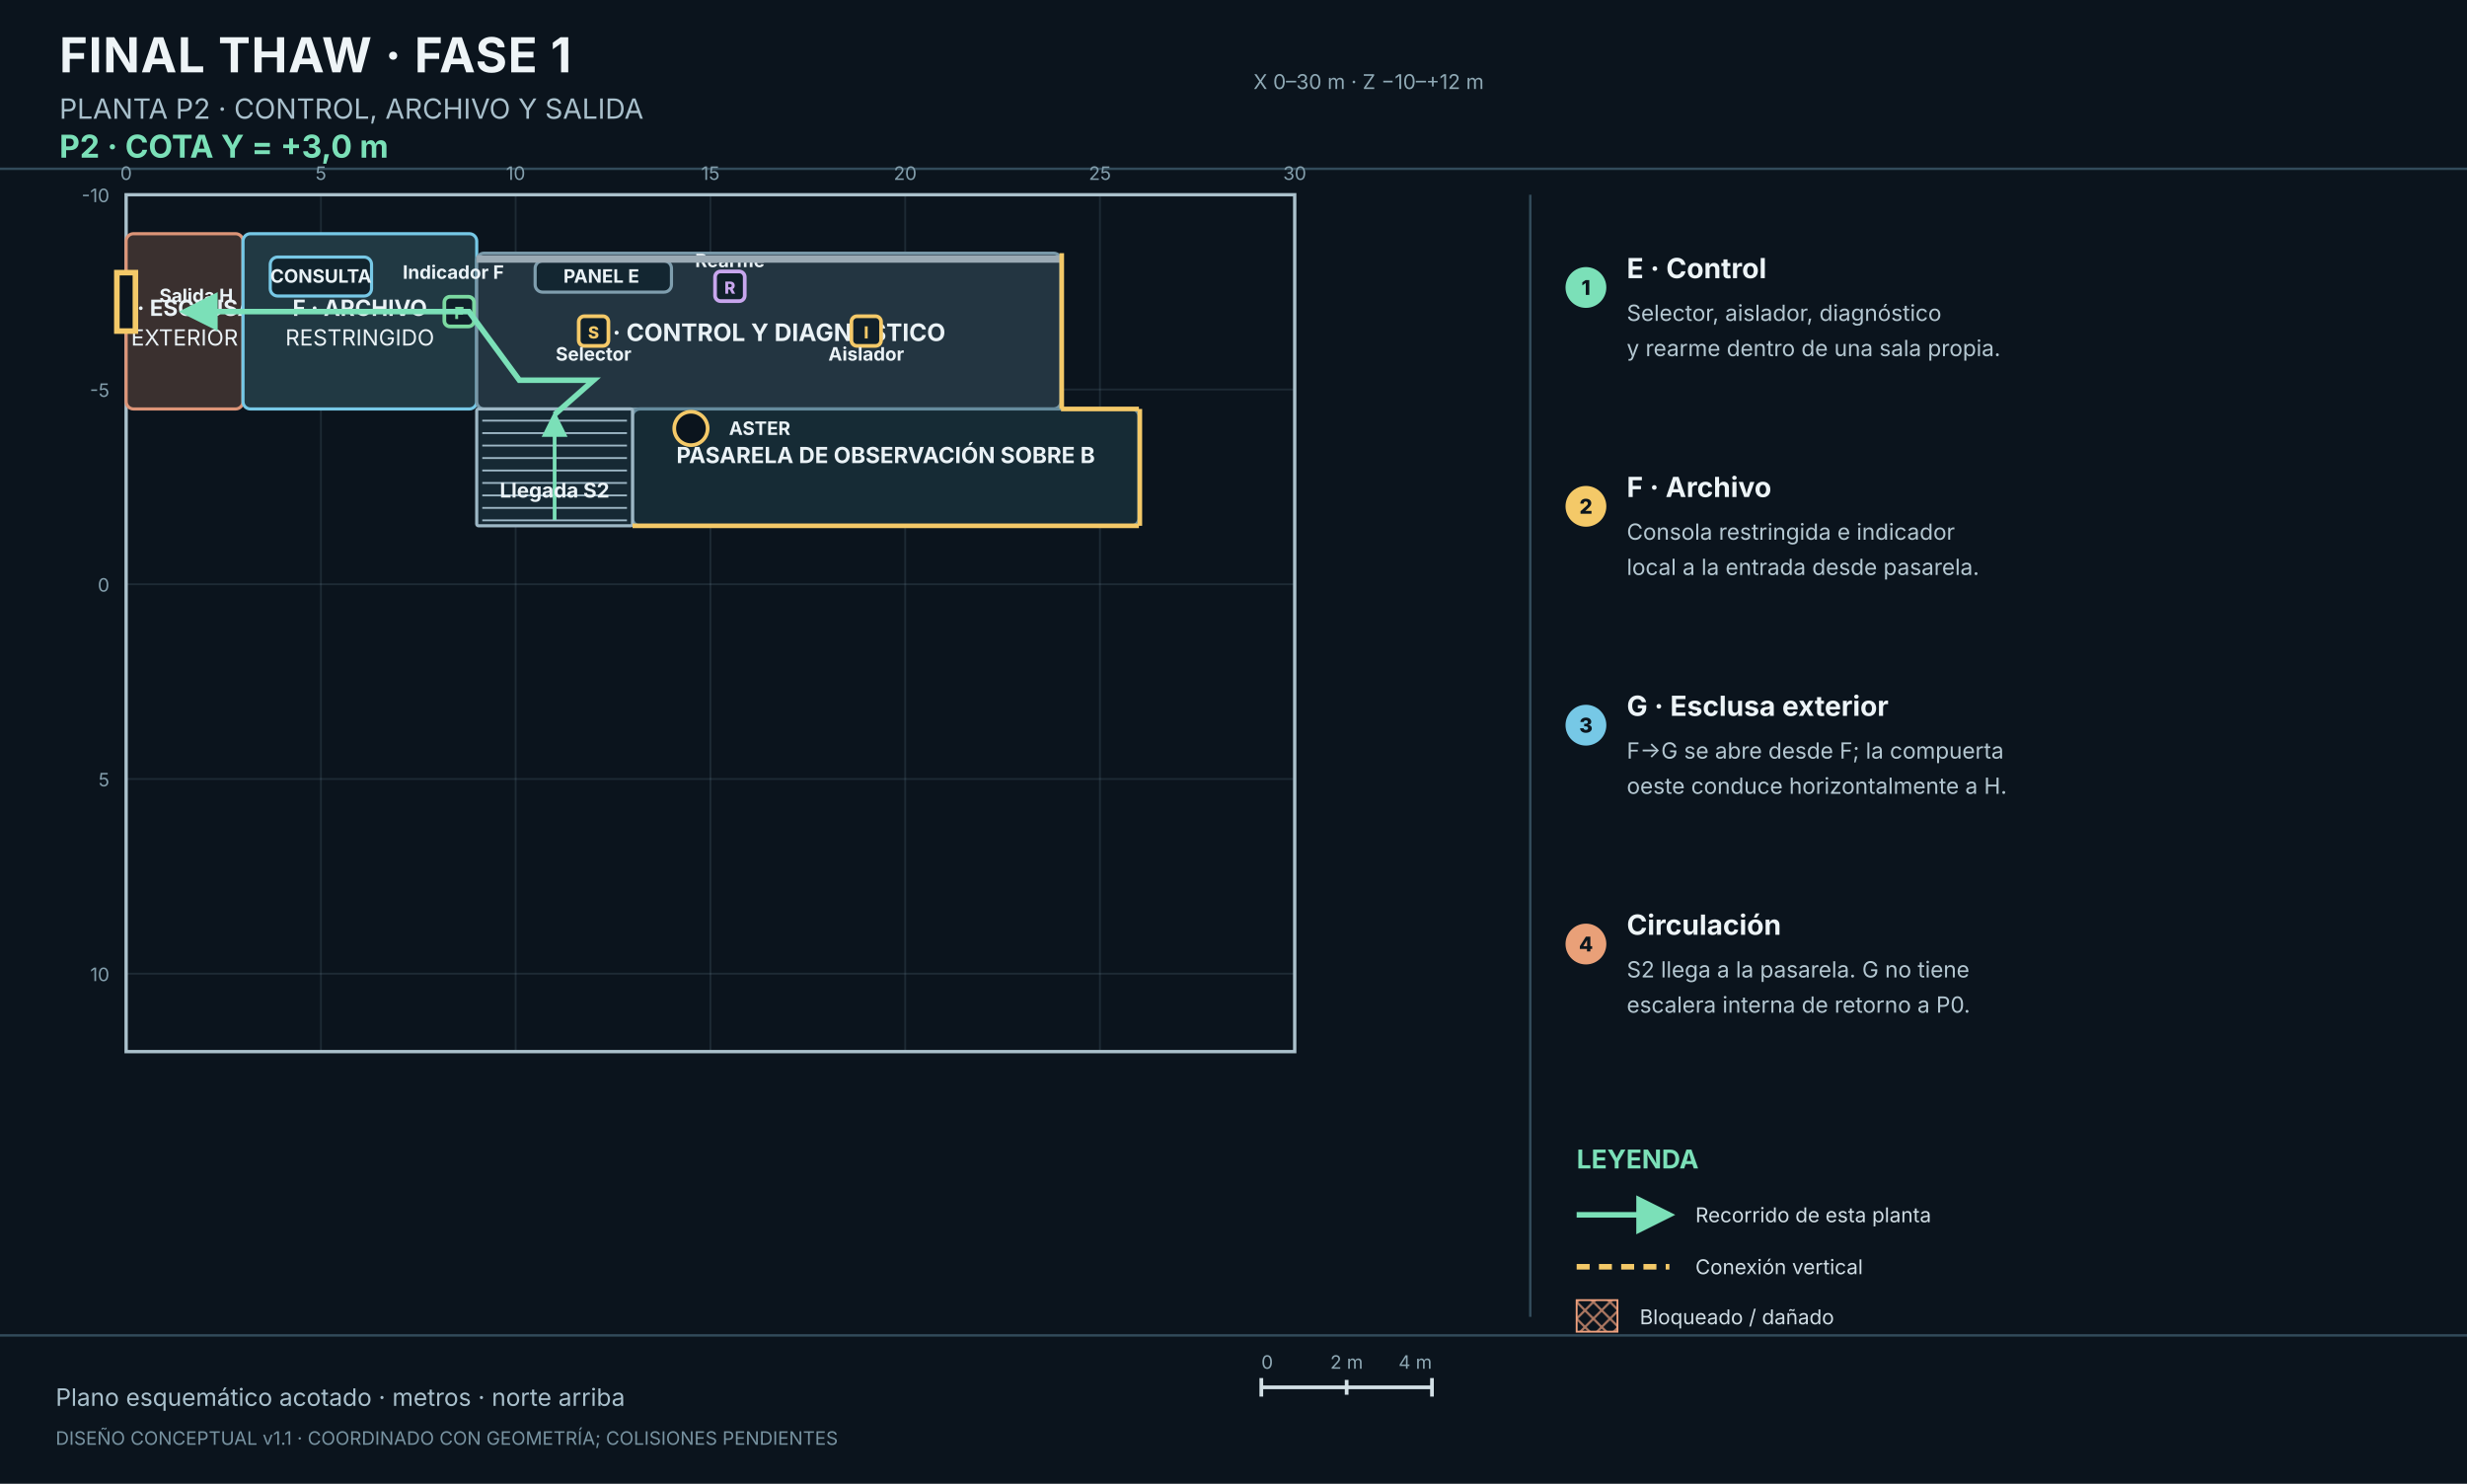
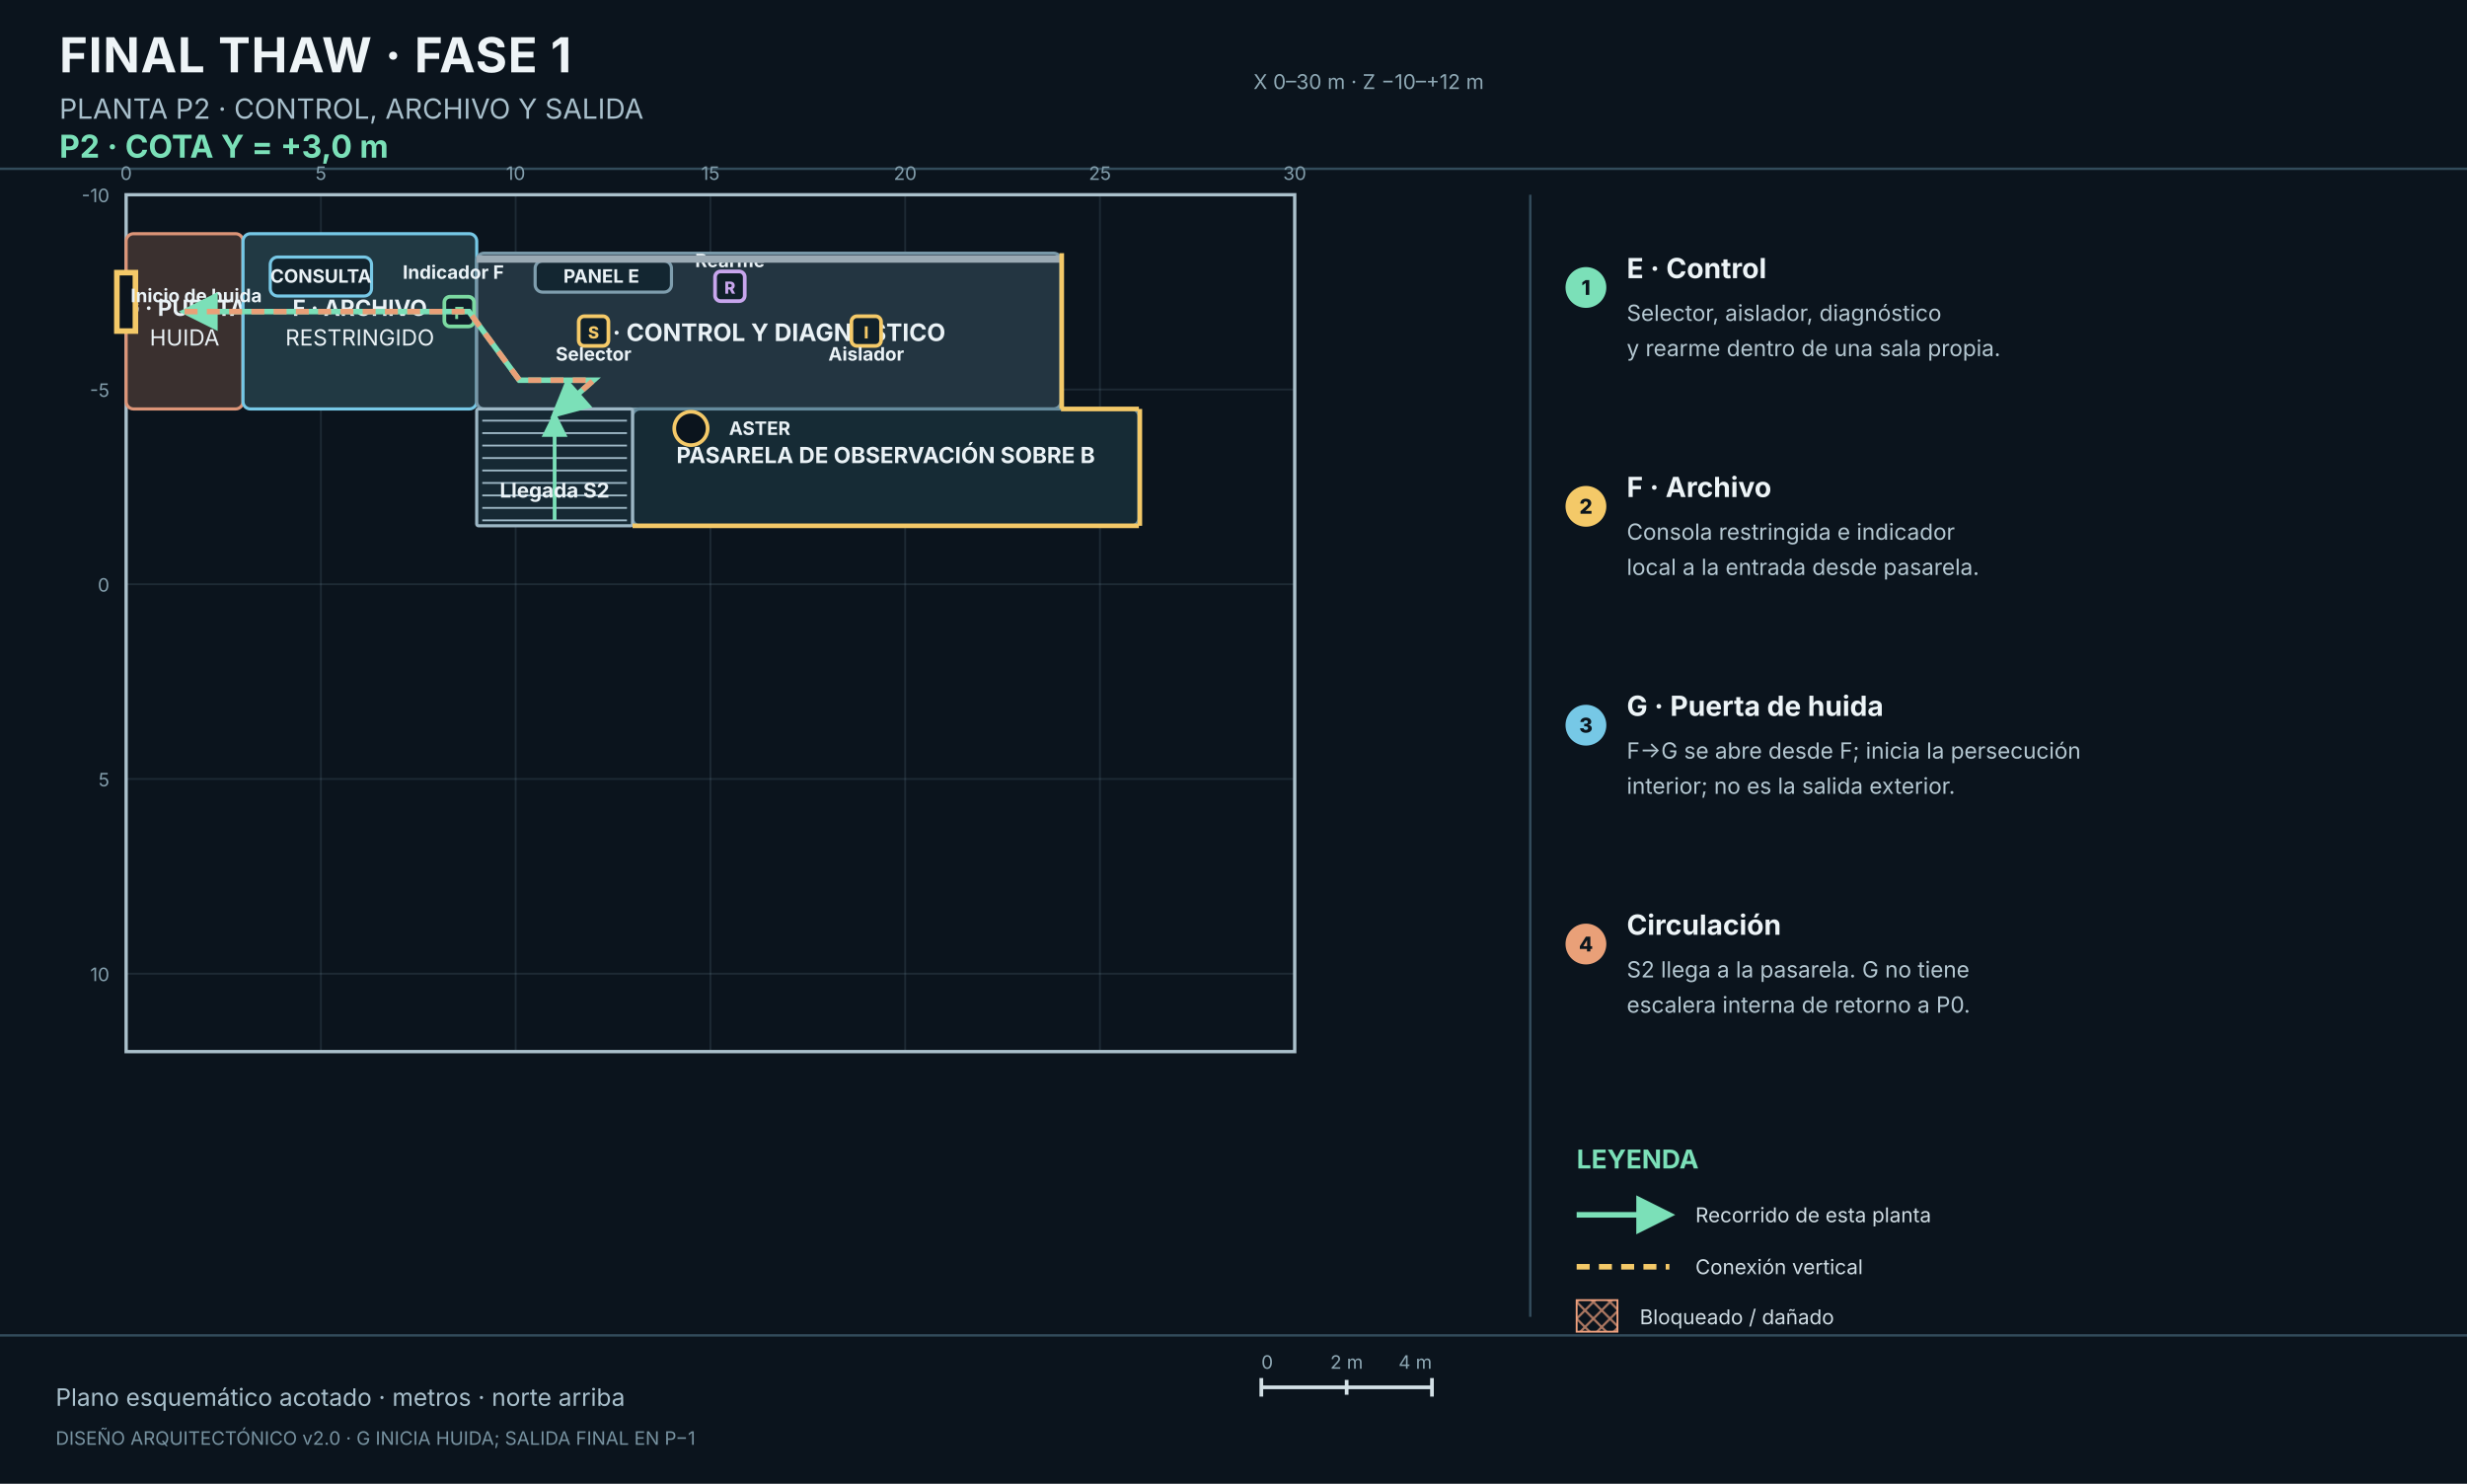
- <svg xmlns="http://www.w3.org/2000/svg" viewBox="0 0 1330 800" role="img" aria-label="PLANTA P2 · CONTROL, ARCHIVO Y SALIDA">
+ <svg xmlns="http://www.w3.org/2000/svg" viewBox="0 0 1330 800" role="img" aria-label="PLANTA P2 · CONTROL, ARCHIVO Y PUERTA DE HUIDA">
  <defs>
    <marker id="arrow" viewBox="0 0 10 10" refX="8.5" refY="5" markerWidth="7" markerHeight="7" orient="auto">
      <path d="M0,0 L10,5 L0,10 z" fill="#7be0b8" />
    </marker>
    <marker id="vertical" viewBox="0 0 10 10" refX="8.5" refY="5" markerWidth="7" markerHeight="7" orient="auto">
      <path d="M0,0 L10,5 L0,10 z" fill="#f4c968" />
    </marker>
    <pattern id="blocked" width="9" height="9" patternUnits="userSpaceOnUse">
      <path d="M0,0L9,9M9,0L0,9" stroke="#efa17e" stroke-width="1.2" opacity=".7" />
    </pattern>
    <pattern id="void" width="12" height="12" patternUnits="userSpaceOnUse">
      <path d="M0,0L12,12M12,0L0,12" stroke="#64808e" stroke-width="1" opacity=".45" />
    </pattern>
  </defs>
  <style>text{font-family:Inter,Arial,sans-serif}.title{font-size:26px;font-weight:750;fill:#eef4f7;letter-spacing:.5px}.sub{font-size:15px;fill:#a9c0cc}.level{font-size:17px;font-weight:750;fill:#7be0b8}.room{font-size:13px;fill:#eaf2f6}.small{font-size:11px;fill:#d0dde4}.muted{font-size:11px;fill:#8fa9b5}</style>
  <rect width="1330" height="800" fill="#0b141d" />
  <path d="M0 91H1330M825 105V710M0 720H1330" stroke="#324b5a" stroke-width="1.3" />
  <text x="32" y="39" class="title">FINAL THAW · FASE 1</text>
  <text x="32" y="64" class="sub">PLANTA P2 · CONTROL, ARCHIVO Y SALIDA</text>
  <text x="32" y="85" class="level">P2 · COTA Y = +3,0 m</text>
  <text x="800" y="48" text-anchor="end" class="muted">X 0–30 m · Z −10–+12 m</text>
  <line x1="68" y1="105" x2="68" y2="567" stroke="#7895a6" opacity=".17" />
  <text x="68" y="97" font-size="10" text-anchor="middle" fill="#839eac">0</text>
  <line x1="173" y1="105" x2="173" y2="567" stroke="#7895a6" opacity=".17" />
  <text x="173" y="97" font-size="10" text-anchor="middle" fill="#839eac">5</text>
  <line x1="278" y1="105" x2="278" y2="567" stroke="#7895a6" opacity=".17" />
  <text x="278" y="97" font-size="10" text-anchor="middle" fill="#839eac">10</text>
  <line x1="383" y1="105" x2="383" y2="567" stroke="#7895a6" opacity=".17" />
  <text x="383" y="97" font-size="10" text-anchor="middle" fill="#839eac">15</text>
  <line x1="488" y1="105" x2="488" y2="567" stroke="#7895a6" opacity=".17" />
  <text x="488" y="97" font-size="10" text-anchor="middle" fill="#839eac">20</text>
  <line x1="593" y1="105" x2="593" y2="567" stroke="#7895a6" opacity=".17" />
  <text x="593" y="97" font-size="10" text-anchor="middle" fill="#839eac">25</text>
  <line x1="698" y1="105" x2="698" y2="567" stroke="#7895a6" opacity=".17" />
  <text x="698" y="97" font-size="10" text-anchor="middle" fill="#839eac">30</text>
  <line x1="68" y1="105" x2="698" y2="105" stroke="#7895a6" opacity=".17" />
  <text x="59" y="109" font-size="10" text-anchor="end" fill="#839eac">-10</text>
  <line x1="68" y1="210" x2="698" y2="210" stroke="#7895a6" opacity=".17" />
  <text x="59" y="214" font-size="10" text-anchor="end" fill="#839eac">-5</text>
  <line x1="68" y1="315" x2="698" y2="315" stroke="#7895a6" opacity=".17" />
  <text x="59" y="319" font-size="10" text-anchor="end" fill="#839eac">0</text>
  <line x1="68" y1="420" x2="698" y2="420" stroke="#7895a6" opacity=".17" />
  <text x="59" y="424" font-size="10" text-anchor="end" fill="#839eac">5</text>
  <line x1="68" y1="525" x2="698" y2="525" stroke="#7895a6" opacity=".17" />
  <text x="59" y="529" font-size="10" text-anchor="end" fill="#839eac">10</text>
  <rect x="68" y="105" width="630" height="462" fill="none" stroke="#abc1cc" stroke-width="1.8" />
  <rect x="68" y="126" width="63" height="94.5" rx="4" fill="#3a302f" stroke="#dc9477" stroke-width="1.7" />
-   <text x="99.5" y="170.3" text-anchor="middle" font-size="12" font-family="Inter,Arial,sans-serif" font-weight="700" fill="#eaf2f6">G · ESCLUSA</text>
-   <text x="99.5" y="186.3" text-anchor="middle" font-size="12" font-family="Inter,Arial,sans-serif" font-weight="400" fill="#eaf2f6">EXTERIOR</text>
+   <text x="99.5" y="170.3" text-anchor="middle" font-size="12" font-family="Inter,Arial,sans-serif" font-weight="700" fill="#eaf2f6">G · PUERTA</text>
+   <text x="99.5" y="186.3" text-anchor="middle" font-size="12" font-family="Inter,Arial,sans-serif" font-weight="400" fill="#eaf2f6">HUIDA</text>
  <rect x="131" y="126" width="126" height="94.5" rx="4" fill="#213943" stroke="#76c8e6" stroke-width="1.7" />
  <text x="194" y="170.3" text-anchor="middle" font-size="12" font-family="Inter,Arial,sans-serif" font-weight="700" fill="#eaf2f6">F · ARCHIVO</text>
  <text x="194" y="186.3" text-anchor="middle" font-size="12" font-family="Inter,Arial,sans-serif" font-weight="400" fill="#eaf2f6">RESTRINGIDO</text>
  <rect x="257" y="136.5" width="315" height="84" rx="4" fill="#233541" stroke="#7898a8" stroke-width="1.7" />
  <text x="414.5" y="183.883" text-anchor="middle" font-size="13" font-family="Inter,Arial,sans-serif" font-weight="700" fill="#eaf2f6">E · CONTROL Y DIAGNÓSTICO</text>
  <rect x="341" y="220.5" width="273" height="63" rx="4" fill="#162b35" stroke="#658b9d" stroke-width="1.7" />
  <text x="477.5" y="249.7" text-anchor="middle" font-size="12" font-family="Inter,Arial,sans-serif" font-weight="700" fill="#eaf2f6">PASARELA DE OBSERVACIÓN SOBRE B</text>
  <rect x="145.7" y="138.6" width="54.6" height="21" rx="4" fill="#11232d" stroke="#77c8e6" stroke-width="1.7" />
  <text x="173" y="152.433" text-anchor="middle" font-size="10" font-family="Inter,Arial,sans-serif" font-weight="700" fill="#eaf2f6">CONSULTA</text>
  <rect x="239.55" y="160" width="16" height="16" rx="3" fill="#10202a" stroke="#7bd9a1" stroke-width="2" />
  <text x="247.55" y="172" text-anchor="middle" font-size="9" font-family="Inter,Arial,sans-serif" font-weight="800" fill="#7bd9a1">F</text>
  <text x="244.4" y="150.333" text-anchor="middle" font-size="10" font-family="Inter,Arial,sans-serif" font-weight="700" fill="#eaf2f6">Indicador F</text>
  <rect x="288.5" y="140.7" width="73.5" height="16.8" rx="4" fill="#132631" stroke="#7f9eae" stroke-width="1.7" />
  <text x="324.2" y="152.433" text-anchor="middle" font-size="10" font-family="Inter,Arial,sans-serif" font-weight="700" fill="#eaf2f6">PANEL E</text>
  <rect x="312" y="170.5" width="16" height="16" rx="3" fill="#10202a" stroke="#f4c968" stroke-width="2" />
  <text x="320" y="182.5" text-anchor="middle" font-size="9" font-family="Inter,Arial,sans-serif" font-weight="800" fill="#f4c968">S</text>
  <rect x="459" y="170.5" width="16" height="16" rx="3" fill="#10202a" stroke="#f4c968" stroke-width="2" />
  <text x="467" y="182.5" text-anchor="middle" font-size="9" font-family="Inter,Arial,sans-serif" font-weight="800" fill="#f4c968">I</text>
  <rect x="385.5" y="146.35" width="16" height="16" rx="3" fill="#10202a" stroke="#c8a6ed" stroke-width="2" />
  <text x="393.5" y="158.35" text-anchor="middle" font-size="9" font-family="Inter,Arial,sans-serif" font-weight="800" fill="#c8a6ed">R</text>
  <text x="320" y="194.433" text-anchor="middle" font-size="10" font-family="Inter,Arial,sans-serif" font-weight="700" fill="#eaf2f6">Selector</text>
  <text x="467" y="194.433" text-anchor="middle" font-size="10" font-family="Inter,Arial,sans-serif" font-weight="700" fill="#eaf2f6">Aislador</text>
  <text x="393.5" y="144.033" text-anchor="middle" font-size="10" font-family="Inter,Arial,sans-serif" font-weight="700" fill="#eaf2f6">Rearme</text>
  <rect x="63" y="147" width="10" height="31.5" fill="#0b141d" stroke="#f4c968" stroke-width="3" />
-   <text x="105.8" y="162.933" text-anchor="middle" font-size="10" font-family="Inter,Arial,sans-serif" font-weight="700" fill="#eaf2f6">Salida H</text>
+   <text x="105.8" y="162.933" text-anchor="middle" font-size="10" font-family="Inter,Arial,sans-serif" font-weight="700" fill="#eaf2f6">Inicio de huida</text>
  <rect x="257" y="220.5" width="84" height="63" rx="1" fill="#162934" stroke="#9db7c5" stroke-width="1.7" />
  <line x1="260" y1="226.8" x2="338" y2="226.8" stroke="#9db7c5" stroke-width="1" />
  <line x1="260" y1="233.52" x2="338" y2="233.52" stroke="#9db7c5" stroke-width="1" />
  <line x1="260" y1="240.24" x2="338" y2="240.24" stroke="#9db7c5" stroke-width="1" />
  <line x1="260" y1="246.96" x2="338" y2="246.96" stroke="#9db7c5" stroke-width="1" />
  <line x1="260" y1="253.68" x2="338" y2="253.68" stroke="#9db7c5" stroke-width="1" />
  <line x1="260" y1="260.4" x2="338" y2="260.4" stroke="#9db7c5" stroke-width="1" />
  <line x1="260" y1="267.12" x2="338" y2="267.12" stroke="#9db7c5" stroke-width="1" />
  <line x1="260" y1="273.84" x2="338" y2="273.84" stroke="#9db7c5" stroke-width="1" />
  <line x1="260" y1="280.56" x2="338" y2="280.56" stroke="#9db7c5" stroke-width="1" />
  <polyline points="299,280.35 299,223.65" fill="none" stroke="#7be0b8" stroke-width="2" marker-end="url(#arrow)" />
  <text x="299" y="268.267" text-anchor="middle" font-size="11" font-family="Inter,Arial,sans-serif" font-weight="700" fill="#eaf2f6">Llegada S2</text>
  <line x1="257" y1="139.65" x2="572" y2="139.65" stroke="#9baab4" stroke-width="4" />
  <line x1="572.4" y1="136.5" x2="572.4" y2="220.5" stroke="#f4c968" stroke-width="2.5" />
  <line x1="572" y1="220.5" x2="614" y2="220.5" stroke="#f4c968" stroke-width="2.5" />
  <line x1="341" y1="283.5" x2="614" y2="283.5" stroke="#f4c968" stroke-width="2.5" />
  <line x1="614.5" y1="220.5" x2="614.5" y2="283.5" stroke="#f4c968" stroke-width="2.5" />
  <polyline points="299,223.5 320,205 280,205 252.8,168 173,168 99.5,168" fill="none" stroke="#7be0b8" stroke-width="3" marker-end="url(#arrow)" />
+   <polyline points="99.5,168 173,168 252.8,168 280,205 320,205 299,223.5" fill="none" stroke="#e9a078" stroke-width="3" stroke-dasharray="7 5" marker-end="url(#arrow)" />
  <circle cx="372.5" cy="231" r="9" fill="#0b141d" stroke="#f4c968" stroke-width="2" />
  <text x="393" y="234.5" font-size="10" font-family="Inter,Arial,sans-serif" font-weight="700" fill="#eaf2f6">ASTER</text>
  <circle cx="855" cy="155" r="11" fill="#7be0b8" />
  <text x="855" y="159" font-size="11" text-anchor="middle" font-weight="800" fill="#0b151d">1</text>
  <text x="877" y="150" font-size="15" font-weight="700" fill="#edf4f7">E · Control</text>
  <text x="877" y="173" font-size="12" fill="#b4c7d1">Selector, aislador, diagnóstico</text>
  <text x="877" y="192" font-size="12" fill="#b4c7d1">y rearme dentro de una sala propia.</text>
  <circle cx="855" cy="273" r="11" fill="#f4c968" />
  <text x="855" y="277" font-size="11" text-anchor="middle" font-weight="800" fill="#0b151d">2</text>
  <text x="877" y="268" font-size="15" font-weight="700" fill="#edf4f7">F · Archivo</text>
  <text x="877" y="291" font-size="12" fill="#b4c7d1">Consola restringida e indicador</text>
  <text x="877" y="310" font-size="12" fill="#b4c7d1">local a la entrada desde pasarela.</text>
  <circle cx="855" cy="391" r="11" fill="#76c8e6" />
  <text x="855" y="395" font-size="11" text-anchor="middle" font-weight="800" fill="#0b151d">3</text>
-   <text x="877" y="386" font-size="15" font-weight="700" fill="#edf4f7">G · Esclusa exterior</text>
-   <text x="877" y="409" font-size="12" fill="#b4c7d1">F→G se abre desde F; la compuerta</text>
-   <text x="877" y="428" font-size="12" fill="#b4c7d1">oeste conduce horizontalmente a H.</text>
+   <text x="877" y="386" font-size="15" font-weight="700" fill="#edf4f7">G · Puerta de huida</text>
+   <text x="877" y="409" font-size="12" fill="#b4c7d1">F→G se abre desde F; inicia la persecución</text>
+   <text x="877" y="428" font-size="12" fill="#b4c7d1">interior; no es la salida exterior.</text>
  <circle cx="855" cy="509" r="11" fill="#e9a078" />
  <text x="855" y="513" font-size="11" text-anchor="middle" font-weight="800" fill="#0b151d">4</text>
  <text x="877" y="504" font-size="15" font-weight="700" fill="#edf4f7">Circulación</text>
  <text x="877" y="527" font-size="12" fill="#b4c7d1">S2 llega a la pasarela. G no tiene</text>
  <text x="877" y="546" font-size="12" fill="#b4c7d1">escalera interna de retorno a P0.</text>
  <g transform="translate(850 630)">
    <text x="0" y="0" font-size="14" font-weight="750" fill="#7be0b8">LEYENDA</text>
    <line x1="0" y1="25" x2="50" y2="25" stroke="#7be0b8" stroke-width="3" marker-end="url(#arrow)" />
    <text x="64" y="29" class="small">Recorrido de esta planta</text>
    <line x1="0" y1="53" x2="50" y2="53" stroke="#f4c968" stroke-width="3" stroke-dasharray="7 5" />
    <text x="64" y="57" class="small">Conexión vertical</text>
    <rect x="0" y="71" width="22" height="17" fill="url(#blocked)" stroke="#efa17e" />
    <text x="34" y="84" class="small">Bloqueado / dañado</text>
  </g>
  <text x="30" y="758" font-size="13" fill="#a9c0cc">Plano esquemático acotado · metros · norte arriba</text>
-   <text x="30" y="779" font-size="10" fill="#7893a1">DISEÑO CONCEPTUAL v1.1 · COORDINADO CON GEOMETRÍA; COLISIONES PENDIENTES</text>
+   <text x="30" y="779" font-size="10" fill="#7893a1">DISEÑO ARQUITECTÓNICO v2.0 · G INICIA HUIDA; SALIDA FINAL EN P−1</text>
  <path d="M680 748H772M680 743V753M726 744V752M772 743V753" stroke="#d3e0e6" stroke-width="2" />
  <text x="680" y="738" font-size="10" fill="#8fa9b5">0</text>
  <text x="726" y="738" font-size="10" text-anchor="middle" fill="#8fa9b5">2 m</text>
  <text x="772" y="738" font-size="10" text-anchor="end" fill="#8fa9b5">4 m</text>
</svg>
